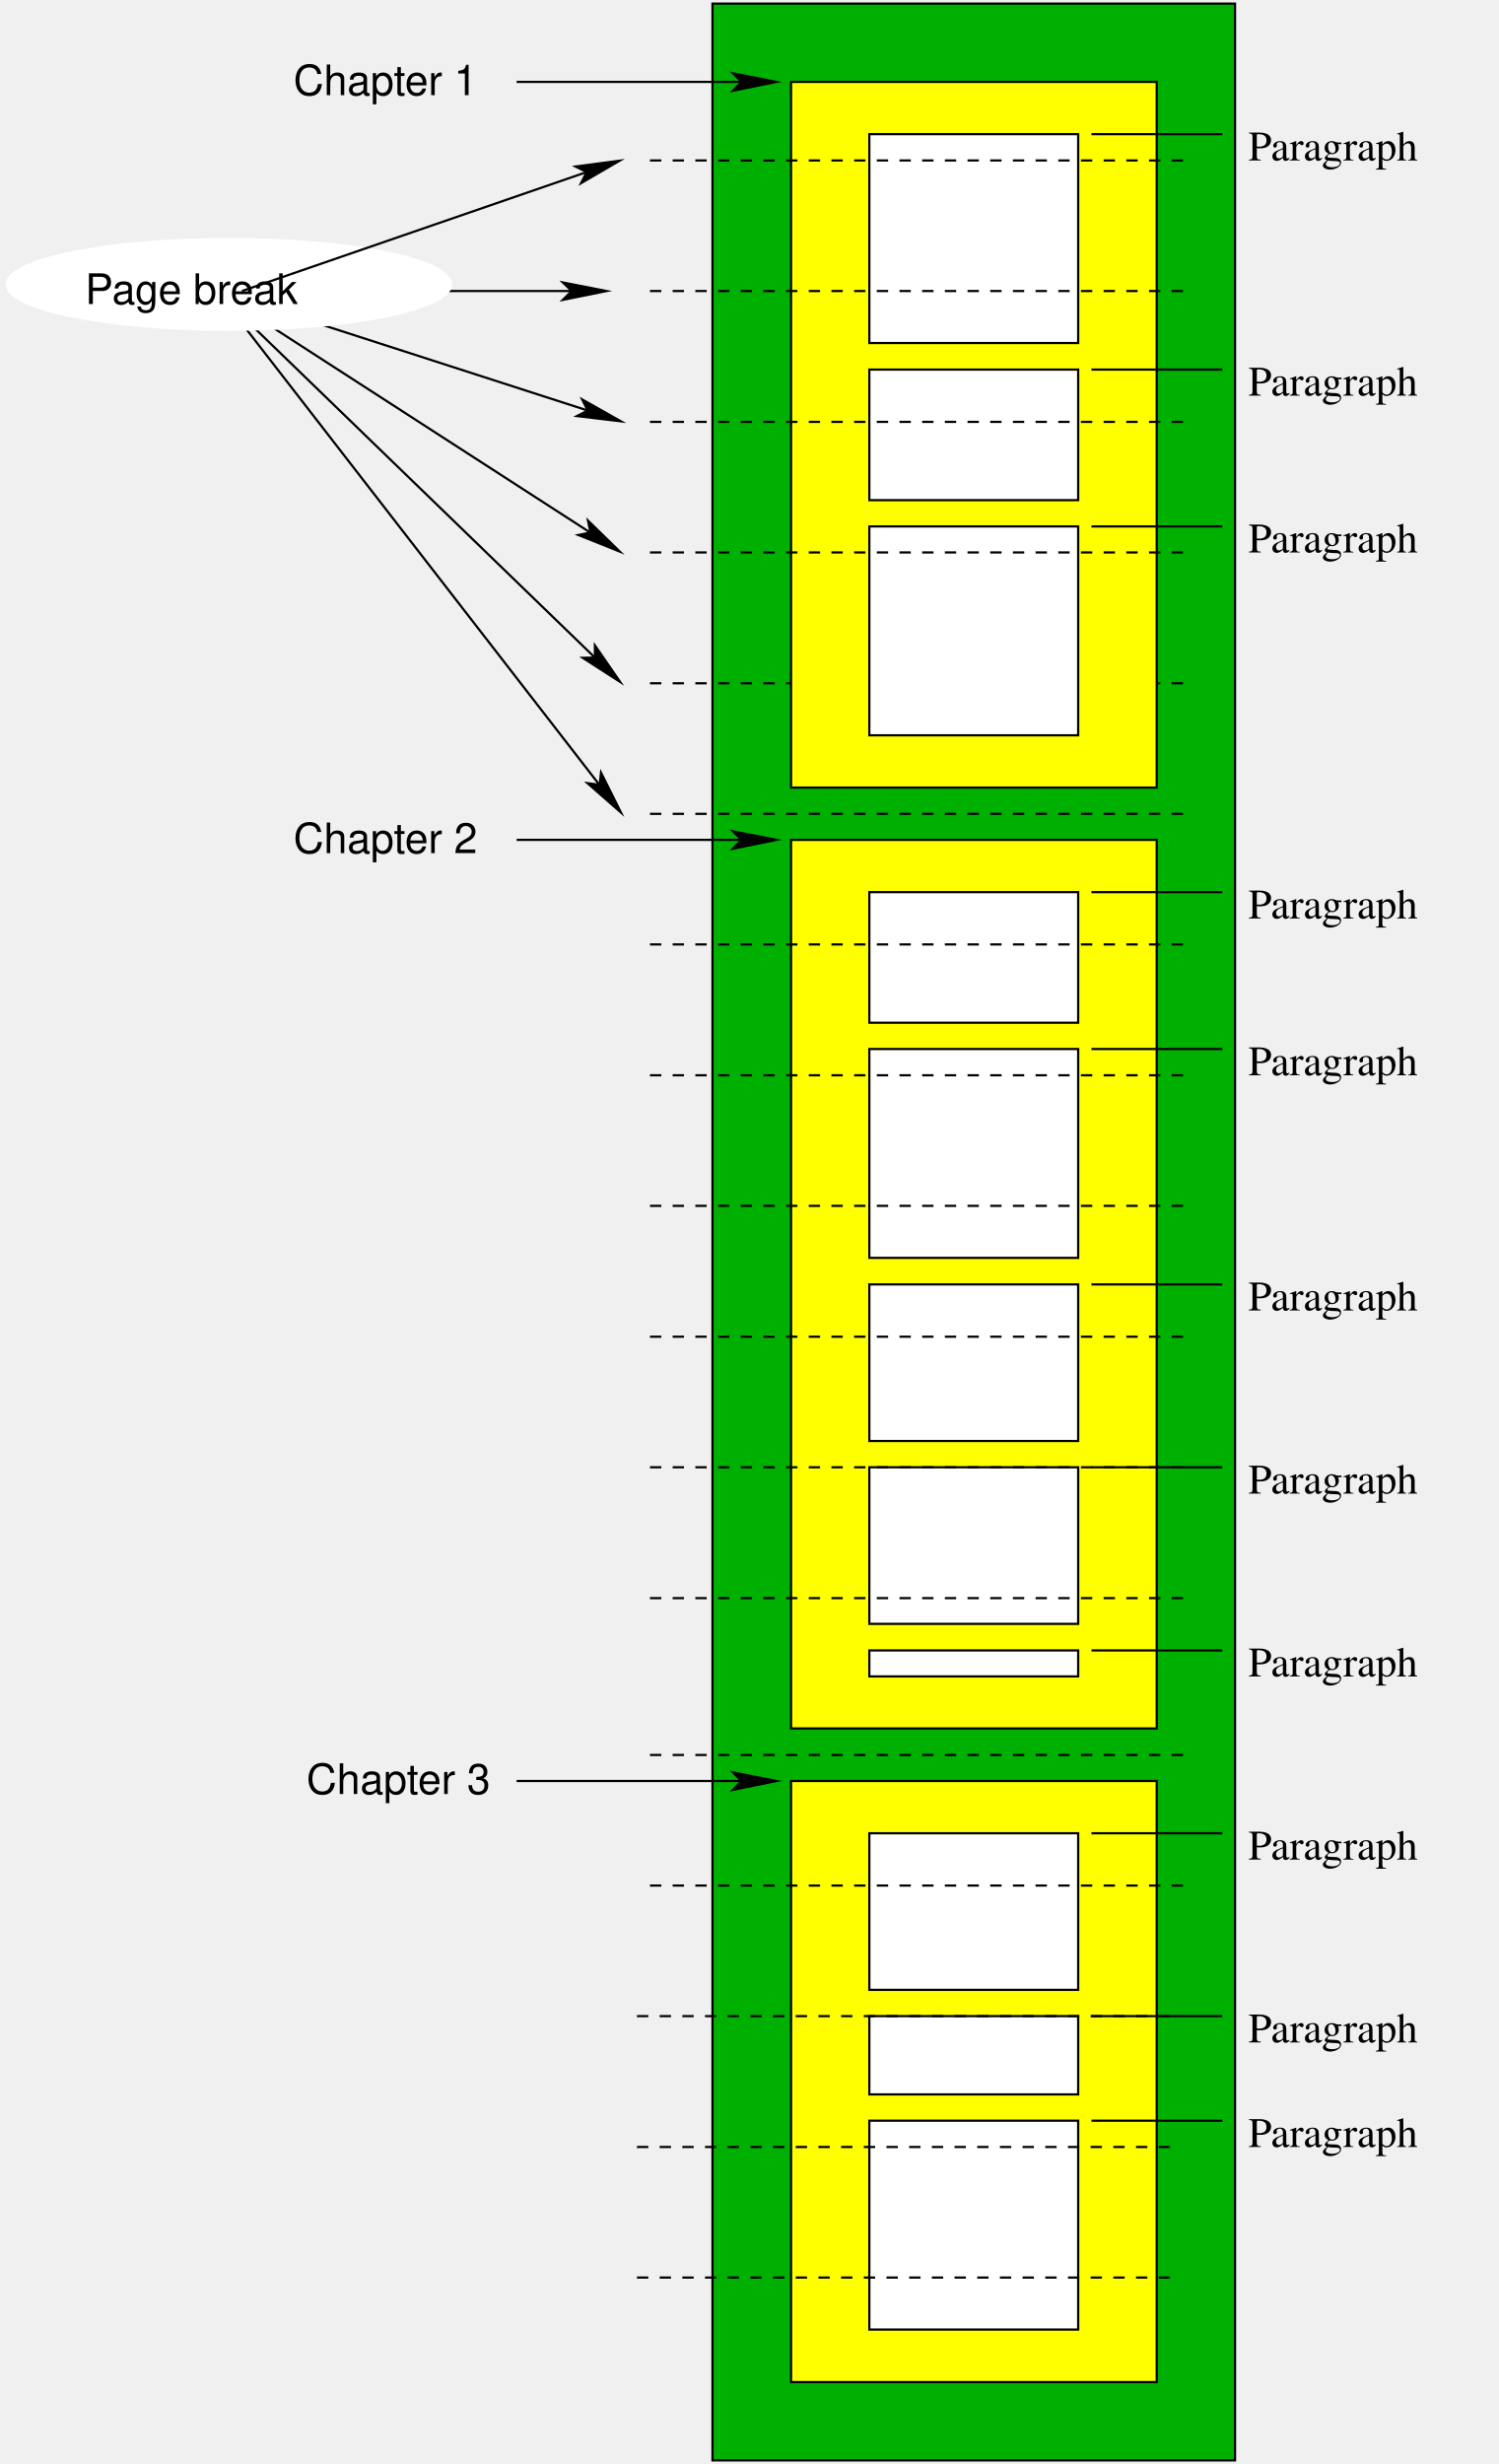
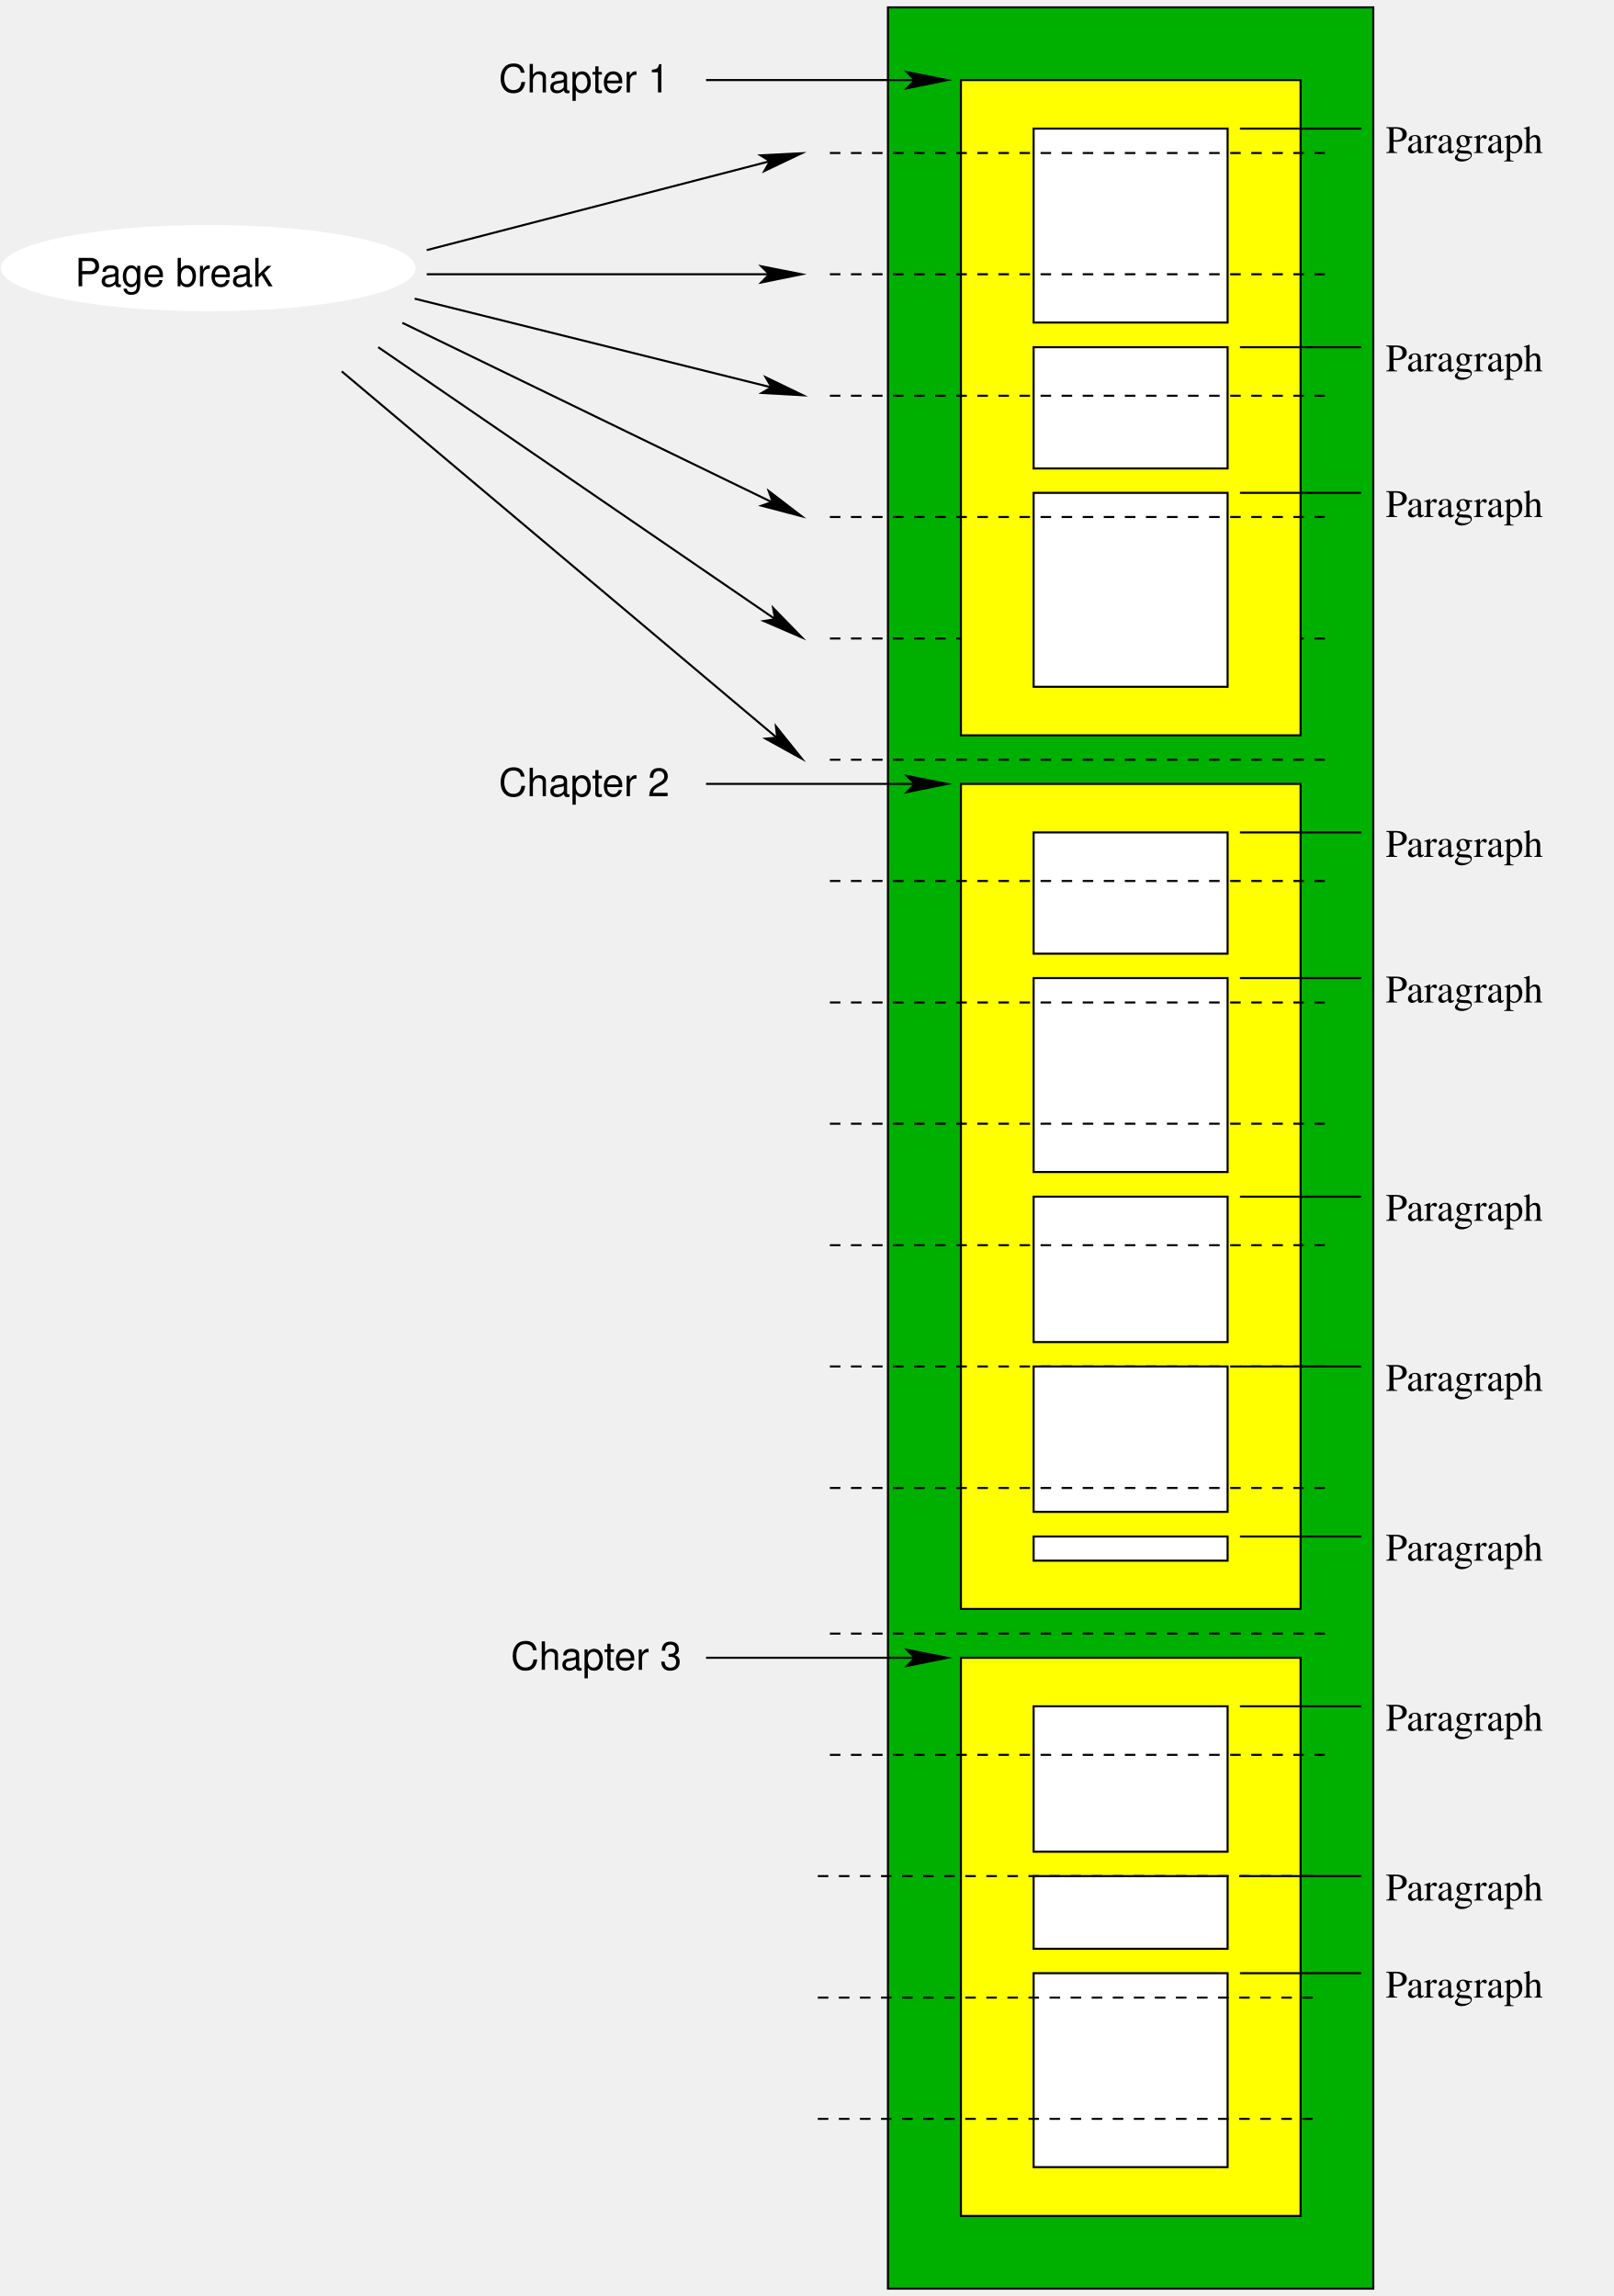
- <svg xmlns="http://www.w3.org/2000/svg" width="4.5in" height="7.4in" viewBox="86 1026 5383 8907">
+ <svg xmlns="http://www.w3.org/2000/svg" width="5.2in" height="7.4in" viewBox="-811 1026 6281 8907">
  <g style="stroke-width:.025in; fill:none">
    <rect x="2645" y="1039" width="1889" height="8881" rx="0" style="stroke:#000000;stroke-width:8; stroke-linejoin:miter; stroke-linecap:butt; fill:#00b000; " />
    <polyline points="1937,1322 2755,1322 " style="stroke:#000000;stroke-width:8; stroke-linejoin:miter; stroke-linecap:butt; " />
    <polygon points="2719 1354 2876 1322 2719 1291 2750 1322 2719 1354  " style="stroke:#000000;stroke-width:8;stroke-miterlimit:8; fill:#000000;" />
    <polyline points="4346,3496 2409,3496 " style="stroke:#000000;stroke-width:8; stroke-linejoin:miter; stroke-linecap:butt; stroke-dasharray:41 41;" />
    <polyline points="4346,3968 2409,3968 " style="stroke:#000000;stroke-width:8; stroke-linejoin:miter; stroke-linecap:butt; stroke-dasharray:41 41;" />
    <polyline points="1937,4062 2755,4062 " style="stroke:#000000;stroke-width:8; stroke-linejoin:miter; stroke-linecap:butt; " />
    <polygon points="2719 4094 2876 4062 2719 4031 2750 4062 2719 4094  " style="stroke:#000000;stroke-width:8;stroke-miterlimit:8; fill:#000000;" />
    <polyline points="1937,7464 2755,7464 " style="stroke:#000000;stroke-width:8; stroke-linejoin:miter; stroke-linecap:butt; " />
    <polygon points="2719 7496 2876 7464 2719 7433 2750 7464 2719 7496  " style="stroke:#000000;stroke-width:8;stroke-miterlimit:8; fill:#000000;" />
    <polyline points="4346,7370 2409,7370 " style="stroke:#000000;stroke-width:8; stroke-linejoin:miter; stroke-linecap:butt; stroke-dasharray:41 41;" />
-     <polyline points="897,2078 2141,2078 " style="stroke:#000000;stroke-width:8; stroke-linejoin:miter; stroke-linecap:butt; " />
-     <polygon points="2104 2110 2262 2078 2104 2047 2136 2078 2104 2110  " style="stroke:#000000;stroke-width:8;stroke-miterlimit:8; fill:#000000;" />
-     <polyline points="855,2078 2200,2512 " style="stroke:#000000;stroke-width:8; stroke-linejoin:miter; stroke-linecap:butt; " />
-     <polygon points="2155 2530 2314 2549 2174 2470 2194 2510 2155 2530  " style="stroke:#000000;stroke-width:8;stroke-miterlimit:8; fill:#000000;" />
-     <polyline points="851,2078 2209,2955 " style="stroke:#000000;stroke-width:8; stroke-linejoin:miter; stroke-linecap:butt; " />
-     <polygon points="2160 2960 2310 3020 2195 2908 2204 2951 2160 2960  " style="stroke:#000000;stroke-width:8;stroke-miterlimit:8; fill:#000000;" />
-     <polyline points="851,2078 2225,3408 " style="stroke:#000000;stroke-width:8; stroke-linejoin:miter; stroke-linecap:butt; " />
-     <polygon points="2176 3404 2311 3491 2220 3359 2220 3403 2176 3404  " style="stroke:#000000;stroke-width:8;stroke-miterlimit:8; fill:#000000;" />
-     <polyline points="853,2078 2240,3868 " style="stroke:#000000;stroke-width:8; stroke-linejoin:miter; stroke-linecap:butt; " />
-     <polygon points="2193 3857 2314 3963 2242 3819 2237 3863 2193 3857  " style="stroke:#000000;stroke-width:8;stroke-miterlimit:8; fill:#000000;" />
+     <polyline points="803,2173 2198,2520 " style="stroke:#000000;stroke-width:8; stroke-linejoin:miter; stroke-linecap:butt; " />
+     <polygon points="2154 2540 2314 2549 2169 2479 2192 2518 2154 2540  " style="stroke:#000000;stroke-width:8;stroke-miterlimit:8; fill:#000000;" />
    <rect x="2929" y="4062" width="1322" height="3212" rx="0" style="stroke:#000000;stroke-width:8; stroke-linejoin:miter; stroke-linecap:butt; fill:#ffff00; " />
    <rect x="2929" y="7464" width="1322" height="2173" rx="0" style="stroke:#000000;stroke-width:8; stroke-linejoin:miter; stroke-linecap:butt; fill:#ffff00; " />
    <rect x="2929" y="1322" width="1322" height="2551" rx="0" style="stroke:#000000;stroke-width:8; stroke-linejoin:miter; stroke-linecap:butt; fill:#ffff00; " />
+     <polyline points="519,2456 2218,3887 " style="stroke:#000000;stroke-width:8; stroke-linejoin:miter; stroke-linecap:butt; " />
+     <polygon points="2169 3886 2310 3964 2209 3838 2214 3882 2169 3886  " style="stroke:#000000;stroke-width:8;stroke-miterlimit:8; fill:#000000;" />
+     <polyline points="661,2362 2211,3424 " style="stroke:#000000;stroke-width:8; stroke-linejoin:miter; stroke-linecap:butt; " />
+     <polygon points="2162 3428 2310 3492 2198 3377 2206 3421 2162 3428  " style="stroke:#000000;stroke-width:8;stroke-miterlimit:8; fill:#000000;" />
+     <polyline points="755,2267 2201,2969 " style="stroke:#000000;stroke-width:8; stroke-linejoin:miter; stroke-linecap:butt; " />
+     <polygon points="2153 2979 2309 3020 2181 2922 2196 2964 2153 2979  " style="stroke:#000000;stroke-width:8;stroke-miterlimit:8; fill:#000000;" />
+     <polyline points="850,1984 2193,1636 " style="stroke:#000000;stroke-width:8; stroke-linejoin:miter; stroke-linecap:butt; " />
+     <polygon points="2164 1676 2309 1607 2149 1615 2186 1638 2164 1676  " style="stroke:#000000;stroke-width:8;stroke-miterlimit:8; fill:#000000;" />
+     <polyline points="850,2078 2188,2078 " style="stroke:#000000;stroke-width:8; stroke-linejoin:miter; stroke-linecap:butt; " />
+     <polygon points="2152 2110 2309 2078 2152 2047 2183 2078 2152 2110  " style="stroke:#000000;stroke-width:8;stroke-miterlimit:8; fill:#000000;" />
    <text xml:space="preserve" x="1795" y="1370" fill="#000000" font-family="Helvetica" font-style="normal" font-weight="normal" font-size="152" text-anchor="end">Chapter 1</text>
    <text xml:space="preserve" x="1795" y="4110" fill="#000000" font-family="Helvetica" font-style="normal" font-weight="normal" font-size="152" text-anchor="end">Chapter 2</text>
    <text xml:space="preserve" x="1842" y="7511" fill="#000000" font-family="Helvetica" font-style="normal" font-weight="normal" font-size="152" text-anchor="end">Chapter 3</text>
    <rect x="3212" y="2362" width="755" height="472" rx="0" style="stroke:#000000;stroke-width:8; stroke-linejoin:miter; stroke-linecap:butt; fill:#ffffff; " />
    <polyline points="4488,8692 4015,8692 " style="stroke:#000000;stroke-width:8; stroke-linejoin:miter; stroke-linecap:butt; " />
    <polyline points="4488,8314 4015,8314 " style="stroke:#000000;stroke-width:8; stroke-linejoin:miter; stroke-linecap:butt; " />
    <polyline points="4488,7653 4015,7653 " style="stroke:#000000;stroke-width:8; stroke-linejoin:miter; stroke-linecap:butt; " />
    <polyline points="4488,6992 4015,6992 " style="stroke:#000000;stroke-width:8; stroke-linejoin:miter; stroke-linecap:butt; " />
    <polyline points="4488,6330 4015,6330 " style="stroke:#000000;stroke-width:8; stroke-linejoin:miter; stroke-linecap:butt; " />
    <polyline points="4488,5669 4015,5669 " style="stroke:#000000;stroke-width:8; stroke-linejoin:miter; stroke-linecap:butt; " />
    <polyline points="4488,4818 4015,4818 " style="stroke:#000000;stroke-width:8; stroke-linejoin:miter; stroke-linecap:butt; " />
    <polyline points="4488,4251 4015,4251 " style="stroke:#000000;stroke-width:8; stroke-linejoin:miter; stroke-linecap:butt; " />
    <polyline points="4488,2929 4015,2929 " style="stroke:#000000;stroke-width:8; stroke-linejoin:miter; stroke-linecap:butt; " />
    <polyline points="4488,2362 4015,2362 " style="stroke:#000000;stroke-width:8; stroke-linejoin:miter; stroke-linecap:butt; " />
    <polyline points="4488,1511 4015,1511 " style="stroke:#000000;stroke-width:8; stroke-linejoin:miter; stroke-linecap:butt; " />
    <rect x="3212" y="2929" width="755" height="755" rx="0" style="stroke:#000000;stroke-width:8; stroke-linejoin:miter; stroke-linecap:butt; fill:#ffffff; " />
    <rect x="3212" y="8692" width="755" height="755" rx="0" style="stroke:#000000;stroke-width:8; stroke-linejoin:miter; stroke-linecap:butt; fill:#ffffff; " />
    <rect x="3212" y="8314" width="755" height="283" rx="0" style="stroke:#000000;stroke-width:8; stroke-linejoin:miter; stroke-linecap:butt; fill:#ffffff; " />
    <rect x="3212" y="7653" width="755" height="566" rx="0" style="stroke:#000000;stroke-width:8; stroke-linejoin:miter; stroke-linecap:butt; fill:#ffffff; " />
    <rect x="3212" y="6992" width="755" height="94" rx="0" style="stroke:#000000;stroke-width:8; stroke-linejoin:miter; stroke-linecap:butt; fill:#ffffff; " />
    <rect x="3212" y="6330" width="755" height="566" rx="0" style="stroke:#000000;stroke-width:8; stroke-linejoin:miter; stroke-linecap:butt; fill:#ffffff; " />
    <rect x="3212" y="5669" width="755" height="566" rx="0" style="stroke:#000000;stroke-width:8; stroke-linejoin:miter; stroke-linecap:butt; fill:#ffffff; " />
    <rect x="3212" y="4818" width="755" height="755" rx="0" style="stroke:#000000;stroke-width:8; stroke-linejoin:miter; stroke-linecap:butt; fill:#ffffff; " />
    <rect x="3212" y="4251" width="755" height="472" rx="0" style="stroke:#000000;stroke-width:8; stroke-linejoin:miter; stroke-linecap:butt; fill:#ffffff; " />
    <text xml:space="preserve" x="4582" y="8787" fill="#000000" font-family="Times" font-style="normal" font-weight="normal" font-size="152" text-anchor="start">Paragraph</text>
    <text xml:space="preserve" x="4582" y="8409" fill="#000000" font-family="Times" font-style="normal" font-weight="normal" font-size="152" text-anchor="start">Paragraph</text>
    <text xml:space="preserve" x="4582" y="7748" fill="#000000" font-family="Times" font-style="normal" font-weight="normal" font-size="152" text-anchor="start">Paragraph</text>
    <text xml:space="preserve" x="4582" y="7086" fill="#000000" font-family="Times" font-style="normal" font-weight="normal" font-size="152" text-anchor="start">Paragraph</text>
    <text xml:space="preserve" x="4582" y="6425" fill="#000000" font-family="Times" font-style="normal" font-weight="normal" font-size="152" text-anchor="start">Paragraph</text>
    <text xml:space="preserve" x="4582" y="5763" fill="#000000" font-family="Times" font-style="normal" font-weight="normal" font-size="152" text-anchor="start">Paragraph</text>
    <text xml:space="preserve" x="4582" y="4913" fill="#000000" font-family="Times" font-style="normal" font-weight="normal" font-size="152" text-anchor="start">Paragraph</text>
    <text xml:space="preserve" x="4582" y="4346" fill="#000000" font-family="Times" font-style="normal" font-weight="normal" font-size="152" text-anchor="start">Paragraph</text>
    <text xml:space="preserve" x="4582" y="3023" fill="#000000" font-family="Times" font-style="normal" font-weight="normal" font-size="152" text-anchor="start">Paragraph</text>
    <text xml:space="preserve" x="4582" y="2456" fill="#000000" font-family="Times" font-style="normal" font-weight="normal" font-size="152" text-anchor="start">Paragraph</text>
    <text xml:space="preserve" x="4582" y="1606" fill="#000000" font-family="Times" font-style="normal" font-weight="normal" font-size="152" text-anchor="start">Paragraph</text>
-     <ellipse transform="translate(897,2054) rotate(-0)" rx="803" ry="164" style="fill:#ffffff;stroke:#ffffff;stroke-width:8;" />
+     <ellipse transform="translate(0,2054) rotate(-0)" rx="803" ry="164" style="fill:#ffffff;stroke:#ffffff;stroke-width:8;" />
    <polyline points="4346,3023 2409,3023 " style="stroke:#000000;stroke-width:8; stroke-linejoin:miter; stroke-linecap:butt; stroke-dasharray:41 41;fill:#ffffff; " />
    <rect x="3212" y="1511" width="755" height="755" rx="0" style="stroke:#000000;stroke-width:8; stroke-linejoin:miter; stroke-linecap:butt; fill:#ffffff; " />
    <polyline points="4346,2551 2409,2551 " style="stroke:#000000;stroke-width:8; stroke-linejoin:miter; stroke-linecap:butt; stroke-dasharray:41 41;fill:#ffffff; " />
-     <polyline points="944,2078 2196,1646 " style="stroke:#000000;stroke-width:8; stroke-linejoin:miter; stroke-linecap:butt; " />
-     <polygon points="2170 1688 2309 1607 2150 1628 2190 1648 2170 1688  " style="stroke:#000000;stroke-width:8;stroke-miterlimit:8; fill:#000000;" />
    <polyline points="4346,1606 2409,1606 " style="stroke:#000000;stroke-width:8; stroke-linejoin:miter; stroke-linecap:butt; stroke-dasharray:41 41;fill:#ffffff; " />
    <polyline points="4346,4440 2409,4440 " style="stroke:#000000;stroke-width:8; stroke-linejoin:miter; stroke-linecap:butt; stroke-dasharray:41 41;" />
    <polyline points="4346,4913 2409,4913 " style="stroke:#000000;stroke-width:8; stroke-linejoin:miter; stroke-linecap:butt; stroke-dasharray:41 41;" />
    <polyline points="4346,5385 2409,5385 " style="stroke:#000000;stroke-width:8; stroke-linejoin:miter; stroke-linecap:butt; stroke-dasharray:41 41;" />
    <polyline points="4346,5858 2409,5858 " style="stroke:#000000;stroke-width:8; stroke-linejoin:miter; stroke-linecap:butt; stroke-dasharray:41 41;" />
    <polyline points="4346,6330 2409,6330 " style="stroke:#000000;stroke-width:8; stroke-linejoin:miter; stroke-linecap:butt; stroke-dasharray:41 41;" />
    <polyline points="4346,6803 2409,6803 " style="stroke:#000000;stroke-width:8; stroke-linejoin:miter; stroke-linecap:butt; stroke-dasharray:41 41;" />
    <polyline points="4346,7842 2409,7842 " style="stroke:#000000;stroke-width:8; stroke-linejoin:miter; stroke-linecap:butt; stroke-dasharray:41 41;" />
    <polyline points="4299,8314 2362,8314 " style="stroke:#000000;stroke-width:8; stroke-linejoin:miter; stroke-linecap:butt; stroke-dasharray:41 41;" />
    <polyline points="4299,8787 2362,8787 " style="stroke:#000000;stroke-width:8; stroke-linejoin:miter; stroke-linecap:butt; stroke-dasharray:41 41;" />
    <polyline points="4299,9259 2362,9259 " style="stroke:#000000;stroke-width:8; stroke-linejoin:miter; stroke-linecap:butt; stroke-dasharray:41 41;" />
    <polyline points="4346,2078 2409,2078 " style="stroke:#000000;stroke-width:8; stroke-linejoin:miter; stroke-linecap:butt; stroke-dasharray:41 41;" />
-     <text xml:space="preserve" x="377" y="2125" fill="#000000" font-family="Helvetica" font-style="normal" font-weight="normal" font-size="152" text-anchor="start">Page break</text>
+     <text xml:space="preserve" x="-519" y="2125" fill="#000000" font-family="Helvetica" font-style="normal" font-weight="normal" font-size="152" text-anchor="start">Page break</text>
  </g>
</svg>
